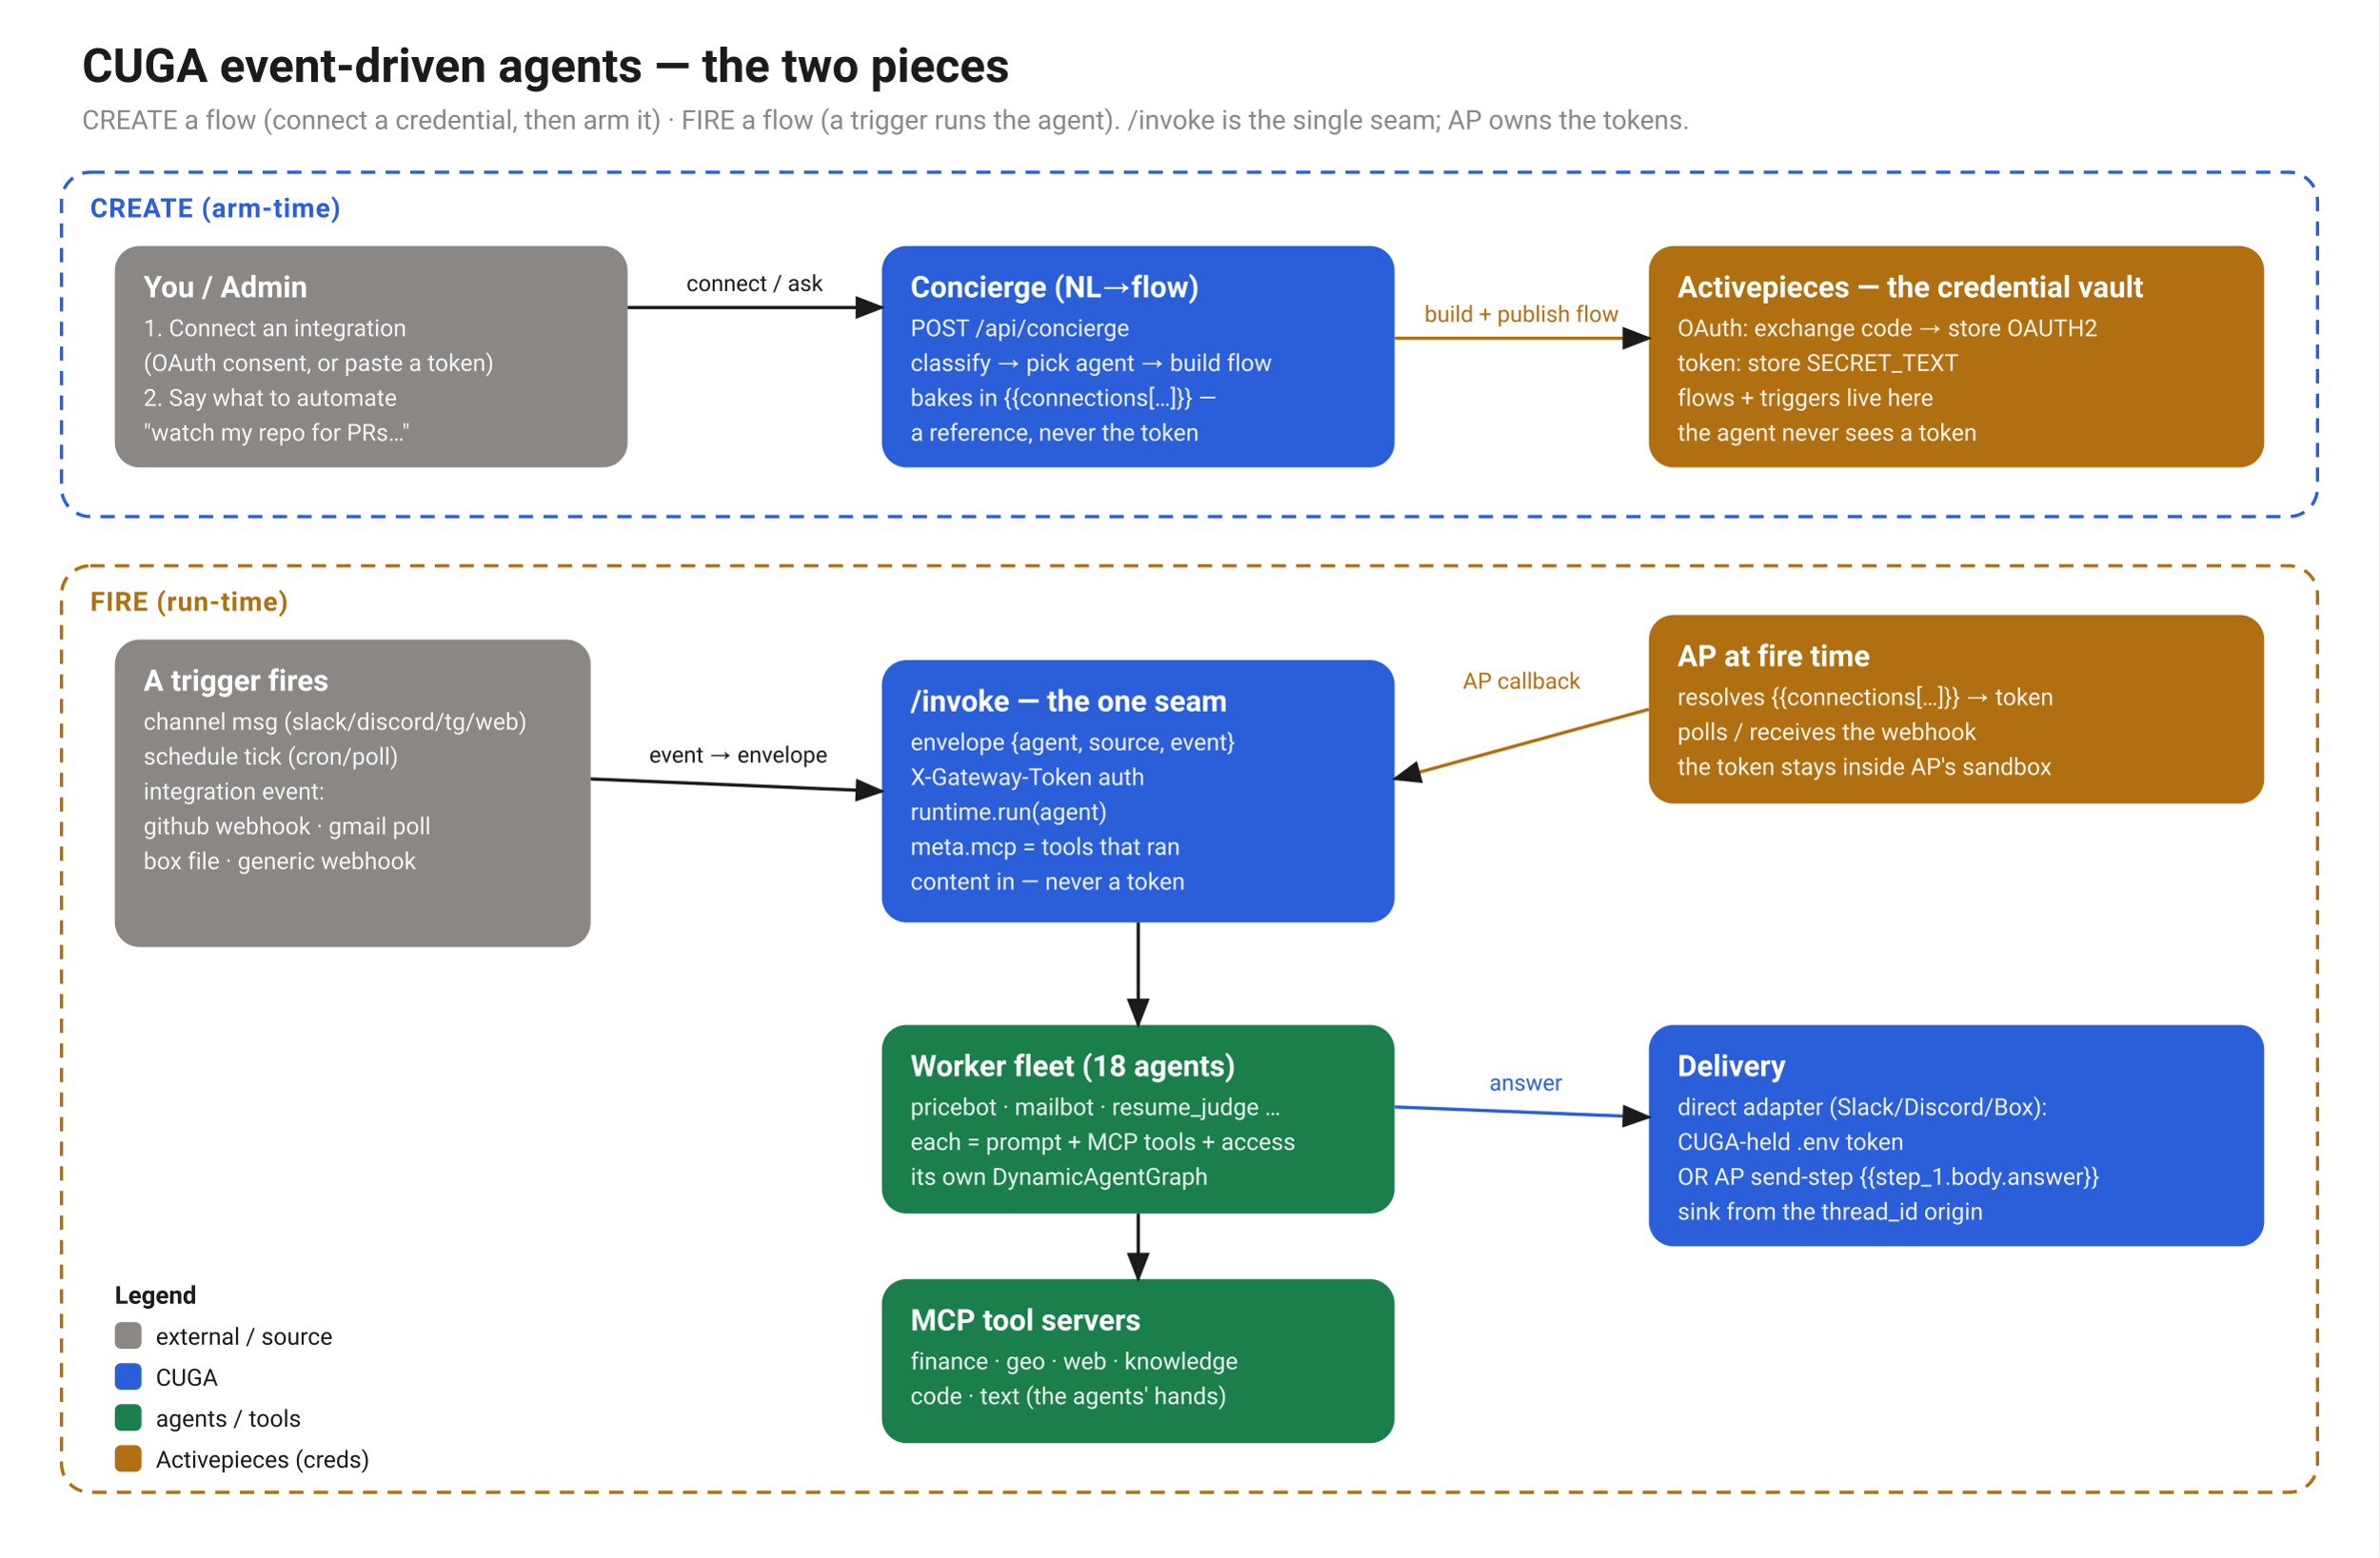
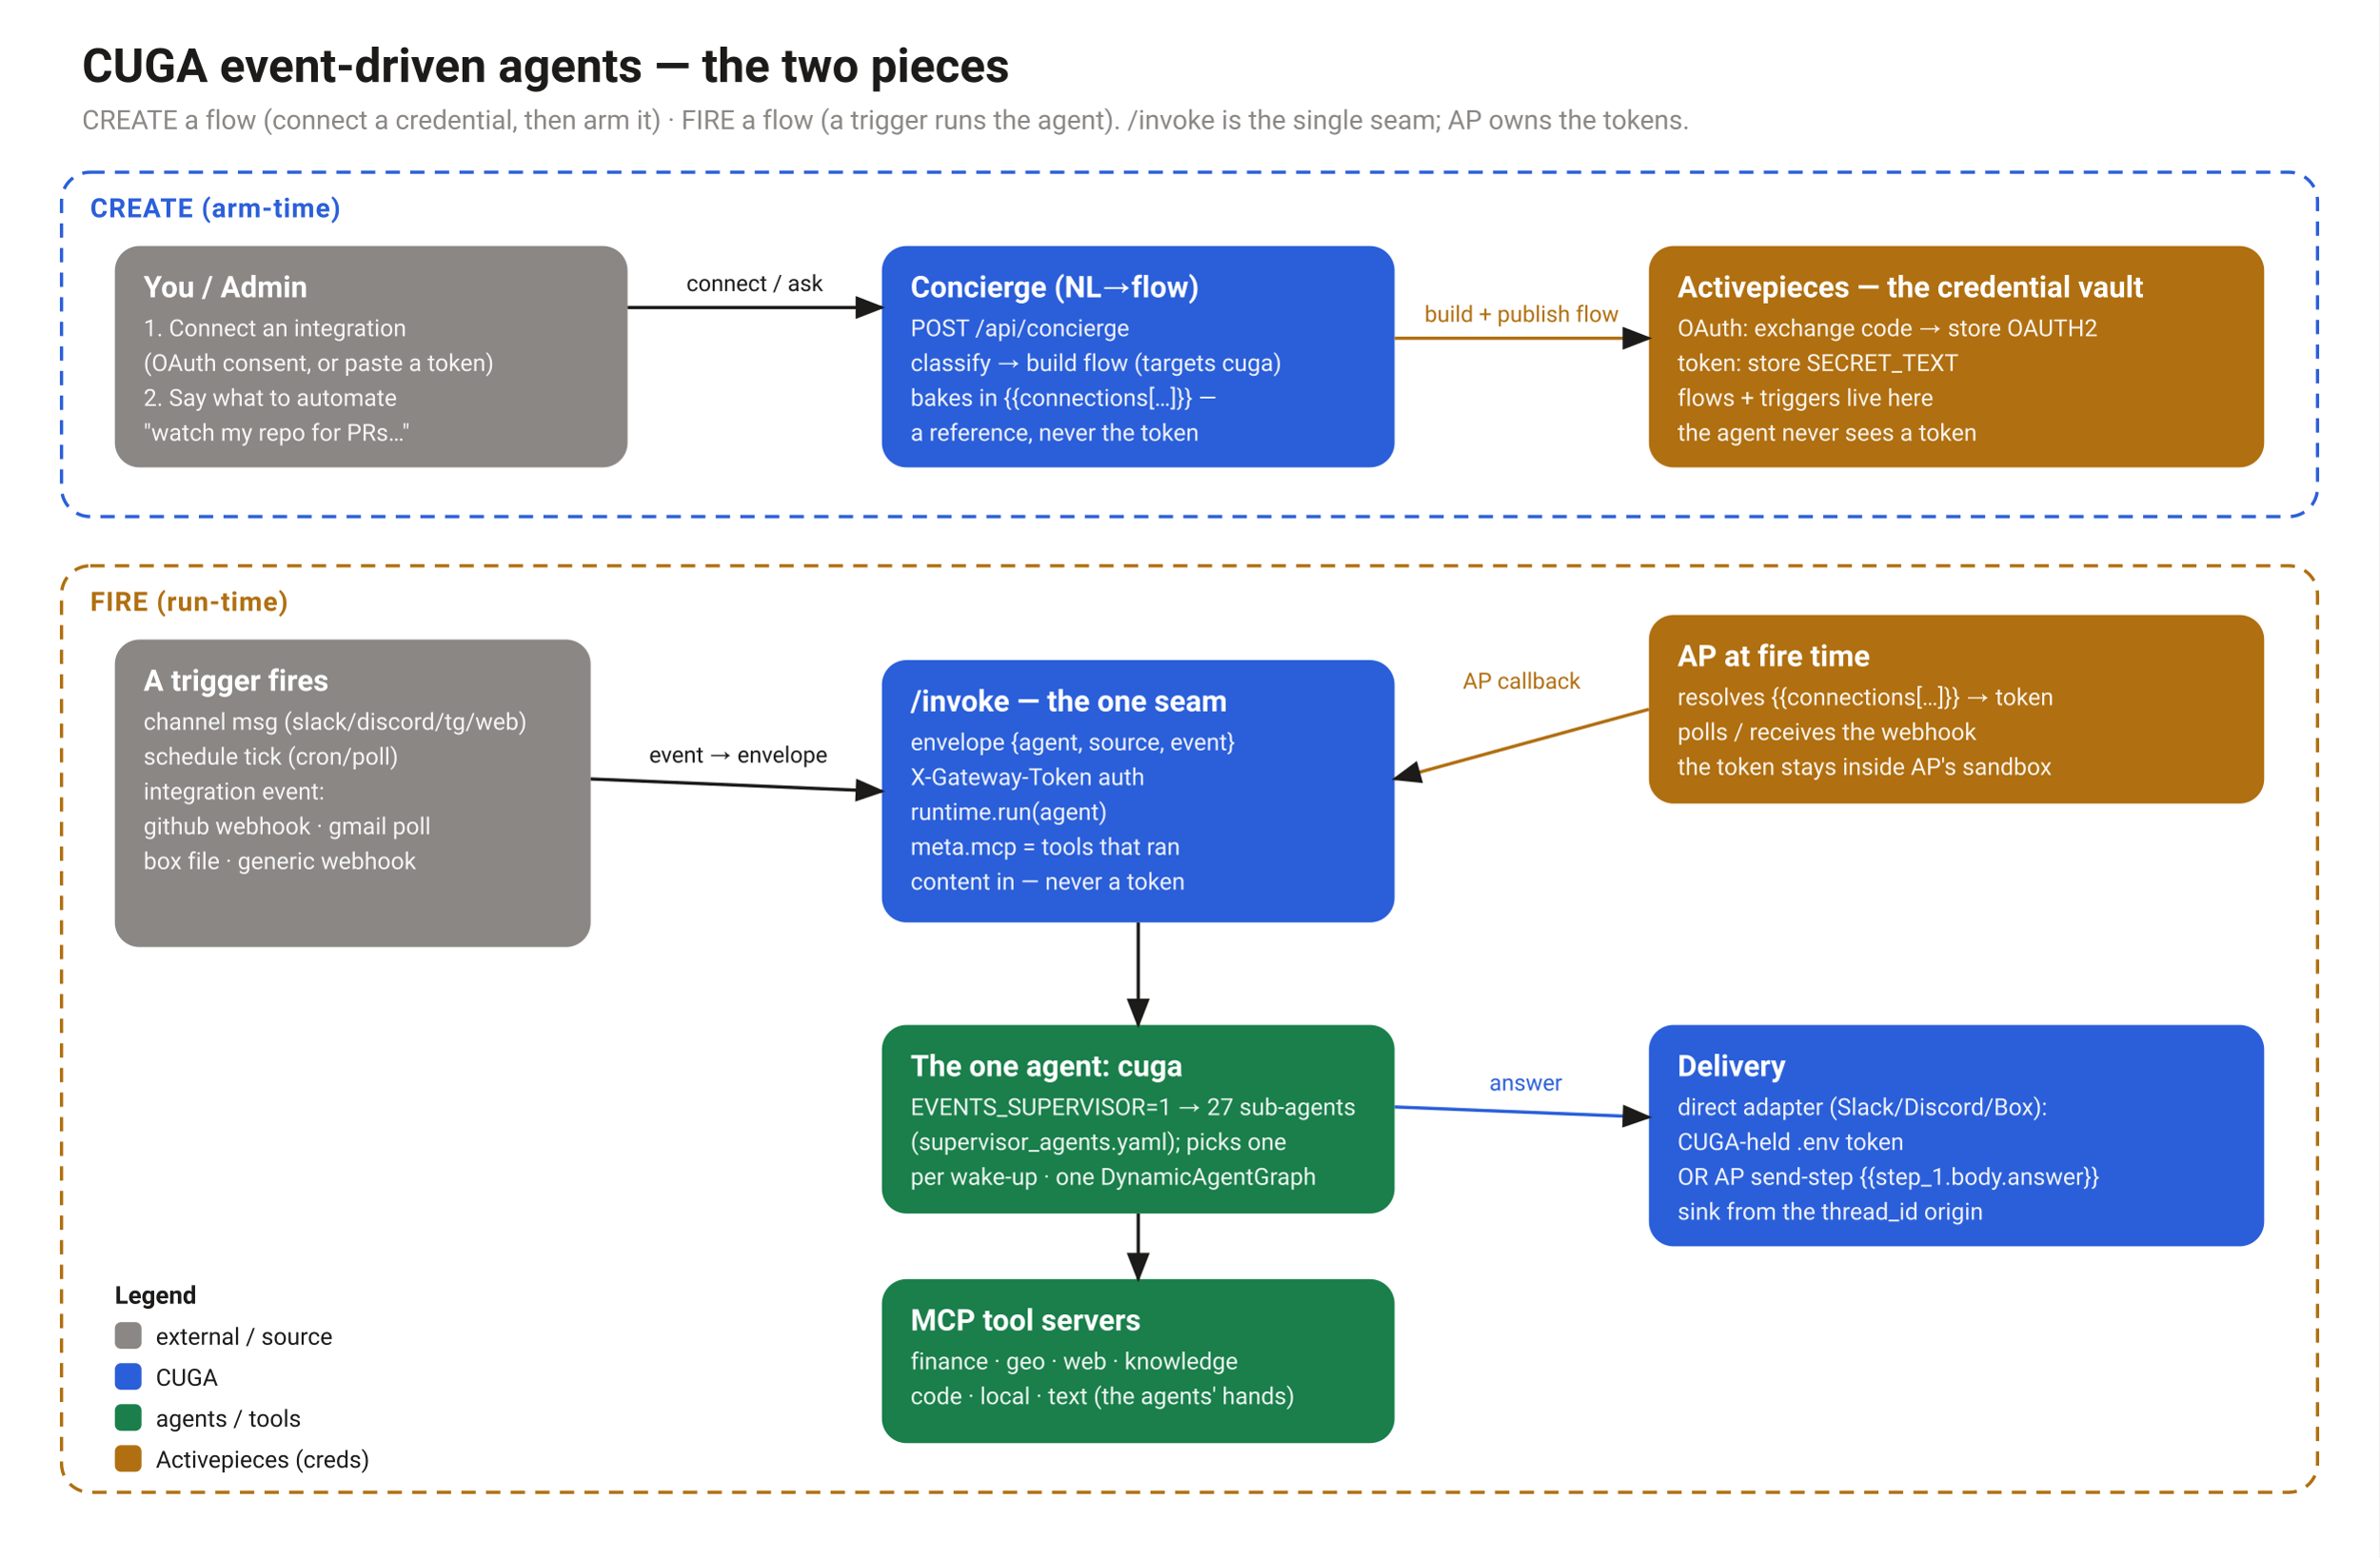
<svg xmlns="http://www.w3.org/2000/svg" width="1160" height="760" viewBox="0 0 1160 760" font-family="ui-sans-serif,-apple-system,Segoe UI,Roboto,Helvetica,Arial,sans-serif">
  <rect width="1160" height="760" fill="#ffffff" />
  <defs>
    <marker id="a" markerWidth="11" markerHeight="11" refX="8" refY="3.5" orient="auto">
      <path d="M0,0 L9,3.5 L0,7 Z" fill="#1c1b1a" />
    </marker>
  </defs>
  <text x="40" y="40" font-size="23" font-weight="700" fill="#1c1b1a">CUGA event-driven agents — the two pieces</text>
  <text x="40" y="63" font-size="13" fill="#8a8785">CREATE a flow (connect a credential, then arm it) · FIRE a flow (a trigger runs the agent). /invoke is the single seam; AP owns the tokens.</text>
  <rect x="30" y="84" width="1100" height="168" rx="14" fill="none" stroke="#2b5fd9" stroke-width="1.6" stroke-dasharray="7 5" />
  <text x="44" y="106" font-size="13" font-weight="700" fill="#2b5fd9" letter-spacing="0.5">CREATE  (arm-time)</text>
  <rect x="56" y="120" width="250" height="108" rx="12" fill="#8a8785" />
  <text x="70" y="145" font-size="14.5" font-weight="700" fill="#fff">You / Admin</text>
  <text x="70" y="164" font-size="11.5" fill="#fff" fill-opacity="0.92">1. Connect an integration</text>
  <text x="70" y="181" font-size="11.5" fill="#fff" fill-opacity="0.92">   (OAuth consent, or paste a token)</text>
  <text x="70" y="198" font-size="11.5" fill="#fff" fill-opacity="0.92">2. Say what to automate</text>
  <text x="70" y="215" font-size="11.5" fill="#fff" fill-opacity="0.92">   "watch my repo for PRs…"</text>
  <rect x="430" y="120" width="250" height="108" rx="12" fill="#2b5fd9" />
  <text x="444" y="145" font-size="14.5" font-weight="700" fill="#fff">Concierge (NL→flow)</text>
  <text x="444" y="164" font-size="11.5" fill="#fff" fill-opacity="0.92">POST /api/concierge</text>
-   <text x="444" y="181" font-size="11.5" fill="#fff" fill-opacity="0.92">classify → pick agent → build flow</text>
+   <text x="444" y="181" font-size="11.5" fill="#fff" fill-opacity="0.92">classify → build flow (targets cuga)</text>
  <text x="444" y="198" font-size="11.5" fill="#fff" fill-opacity="0.92">bakes in {{connections[…]}} —</text>
  <text x="444" y="215" font-size="11.5" fill="#fff" fill-opacity="0.92">a reference, never the token</text>
  <rect x="804" y="120" width="300" height="108" rx="12" fill="#b06f10" />
  <text x="818" y="145" font-size="14.5" font-weight="700" fill="#fff">Activepieces — the credential vault</text>
  <text x="818" y="164" font-size="11.5" fill="#fff" fill-opacity="0.92">OAuth: exchange code → store OAUTH2</text>
  <text x="818" y="181" font-size="11.5" fill="#fff" fill-opacity="0.92">token: store SECRET_TEXT</text>
  <text x="818" y="198" font-size="11.5" fill="#fff" fill-opacity="0.92">flows + triggers live here</text>
  <text x="818" y="215" font-size="11.5" fill="#fff" fill-opacity="0.92">the agent never sees a token</text>
  <line x1="306" y1="150" x2="430" y2="150" stroke="#1c1b1a" stroke-width="1.6" marker-end="url(#a)" />
  <text x="368" y="142" font-size="11" fill="#1c1b1a" text-anchor="middle">connect / ask</text>
  <line x1="680" y1="165" x2="804" y2="165" stroke="#b06f10" stroke-width="1.6" marker-end="url(#a)" />
  <text x="742" y="157" font-size="11" fill="#b06f10" text-anchor="middle">build + publish flow</text>
  <rect x="30" y="276" width="1100" height="452" rx="14" fill="none" stroke="#b06f10" stroke-width="1.6" stroke-dasharray="7 5" />
  <text x="44" y="298" font-size="13" font-weight="700" fill="#b06f10" letter-spacing="0.5">FIRE  (run-time)</text>
  <rect x="56" y="312" width="232" height="150" rx="12" fill="#8a8785" />
  <text x="70" y="337" font-size="14.5" font-weight="700" fill="#fff">A trigger fires</text>
  <text x="70" y="356" font-size="11.5" fill="#fff" fill-opacity="0.92">channel msg (slack/discord/tg/web)</text>
  <text x="70" y="373" font-size="11.5" fill="#fff" fill-opacity="0.92">schedule tick (cron/poll)</text>
  <text x="70" y="390" font-size="11.5" fill="#fff" fill-opacity="0.92">integration event:</text>
  <text x="70" y="407" font-size="11.5" fill="#fff" fill-opacity="0.92">  github webhook · gmail poll</text>
  <text x="70" y="424" font-size="11.5" fill="#fff" fill-opacity="0.92">  box file · generic webhook</text>
  <rect x="430" y="322" width="250" height="128" rx="12" fill="#2b5fd9" />
  <text x="444" y="347" font-size="14.5" font-weight="700" fill="#fff">/invoke — the one seam</text>
  <text x="444" y="366" font-size="11.5" fill="#fff" fill-opacity="0.92">envelope {agent, source, event}</text>
  <text x="444" y="383" font-size="11.5" fill="#fff" fill-opacity="0.92">X-Gateway-Token auth</text>
  <text x="444" y="400" font-size="11.5" fill="#fff" fill-opacity="0.92">runtime.run(agent)</text>
  <text x="444" y="417" font-size="11.5" fill="#fff" fill-opacity="0.92">meta.mcp = tools that ran</text>
  <text x="444" y="434" font-size="11.5" fill="#fff" fill-opacity="0.92">content in — never a token</text>
  <rect x="804" y="300" width="300" height="92" rx="12" fill="#b06f10" />
  <text x="818" y="325" font-size="14.5" font-weight="700" fill="#fff">AP at fire time</text>
  <text x="818" y="344" font-size="11.5" fill="#fff" fill-opacity="0.92">resolves {{connections[…]}} → token</text>
  <text x="818" y="361" font-size="11.5" fill="#fff" fill-opacity="0.92">polls / receives the webhook</text>
  <text x="818" y="378" font-size="11.5" fill="#fff" fill-opacity="0.92">the token stays inside AP's sandbox</text>
  <rect x="430" y="500" width="250" height="92" rx="12" fill="#1a7f4b" />
-   <text x="444" y="525" font-size="14.5" font-weight="700" fill="#fff">Worker fleet (18 agents)</text>
-   <text x="444" y="544" font-size="11.5" fill="#fff" fill-opacity="0.92">pricebot · mailbot · resume_judge …</text>
-   <text x="444" y="561" font-size="11.5" fill="#fff" fill-opacity="0.92">each = prompt + MCP tools + access</text>
-   <text x="444" y="578" font-size="11.5" fill="#fff" fill-opacity="0.92">its own DynamicAgentGraph</text>
+   <text x="444" y="525" font-size="14.5" font-weight="700" fill="#fff">The one agent: cuga</text>
+   <text x="444" y="544" font-size="11.5" fill="#fff" fill-opacity="0.92">EVENTS_SUPERVISOR=1 → 27 sub-agents</text>
+   <text x="444" y="561" font-size="11.5" fill="#fff" fill-opacity="0.92">(supervisor_agents.yaml); picks one</text>
+   <text x="444" y="578" font-size="11.5" fill="#fff" fill-opacity="0.92">per wake-up · one DynamicAgentGraph</text>
  <rect x="430" y="624" width="250" height="80" rx="12" fill="#1a7f4b" />
  <text x="444" y="649" font-size="14.5" font-weight="700" fill="#fff">MCP tool servers</text>
  <text x="444" y="668" font-size="11.5" fill="#fff" fill-opacity="0.92">finance · geo · web · knowledge</text>
-   <text x="444" y="685" font-size="11.5" fill="#fff" fill-opacity="0.92">code · text (the agents' hands)</text>
+   <text x="444" y="685" font-size="11.5" fill="#fff" fill-opacity="0.92">code · local · text (the agents' hands)</text>
  <rect x="804" y="500" width="300" height="108" rx="12" fill="#2b5fd9" />
  <text x="818" y="525" font-size="14.5" font-weight="700" fill="#fff">Delivery</text>
  <text x="818" y="544" font-size="11.5" fill="#fff" fill-opacity="0.92">direct adapter (Slack/Discord/Box):</text>
  <text x="818" y="561" font-size="11.5" fill="#fff" fill-opacity="0.92">  CUGA-held .env token</text>
  <text x="818" y="578" font-size="11.5" fill="#fff" fill-opacity="0.92">OR AP send-step {{step_1.body.answer}}</text>
  <text x="818" y="595" font-size="11.5" fill="#fff" fill-opacity="0.92">sink from the thread_id origin</text>
  <line x1="288" y1="380" x2="430" y2="386" stroke="#1c1b1a" stroke-width="1.6" marker-end="url(#a)" />
  <text x="360" y="372" font-size="11" fill="#1c1b1a" text-anchor="middle">event → envelope</text>
  <line x1="804" y1="346" x2="680" y2="380" stroke="#b06f10" stroke-width="1.6" marker-end="url(#a)" />
  <text x="742" y="336" font-size="11" fill="#b06f10" text-anchor="middle">AP callback</text>
  <line x1="555" y1="450" x2="555" y2="500" stroke="#1c1b1a" stroke-width="1.6" marker-end="url(#a)" />
  <line x1="555" y1="592" x2="555" y2="624" stroke="#1c1b1a" stroke-width="1.6" marker-end="url(#a)" />
  <line x1="680" y1="540" x2="804" y2="545" stroke="#2b5fd9" stroke-width="1.6" marker-end="url(#a)" />
  <text x="744" y="532" font-size="11" fill="#2b5fd9" text-anchor="middle">answer</text>
  <text x="56" y="636" font-size="12" font-weight="700" fill="#1c1b1a">Legend</text>
  <rect x="56" y="645" width="13" height="13" rx="3" fill="#8a8785" />
  <text x="76" y="656" font-size="11.5" fill="#1c1b1a">external / source</text>
  <rect x="56" y="665" width="13" height="13" rx="3" fill="#2b5fd9" />
  <text x="76" y="676" font-size="11.5" fill="#1c1b1a">CUGA</text>
  <rect x="56" y="685" width="13" height="13" rx="3" fill="#1a7f4b" />
  <text x="76" y="696" font-size="11.5" fill="#1c1b1a">agents / tools</text>
  <rect x="56" y="705" width="13" height="13" rx="3" fill="#b06f10" />
  <text x="76" y="716" font-size="11.5" fill="#1c1b1a">Activepieces (creds)</text>
</svg>
